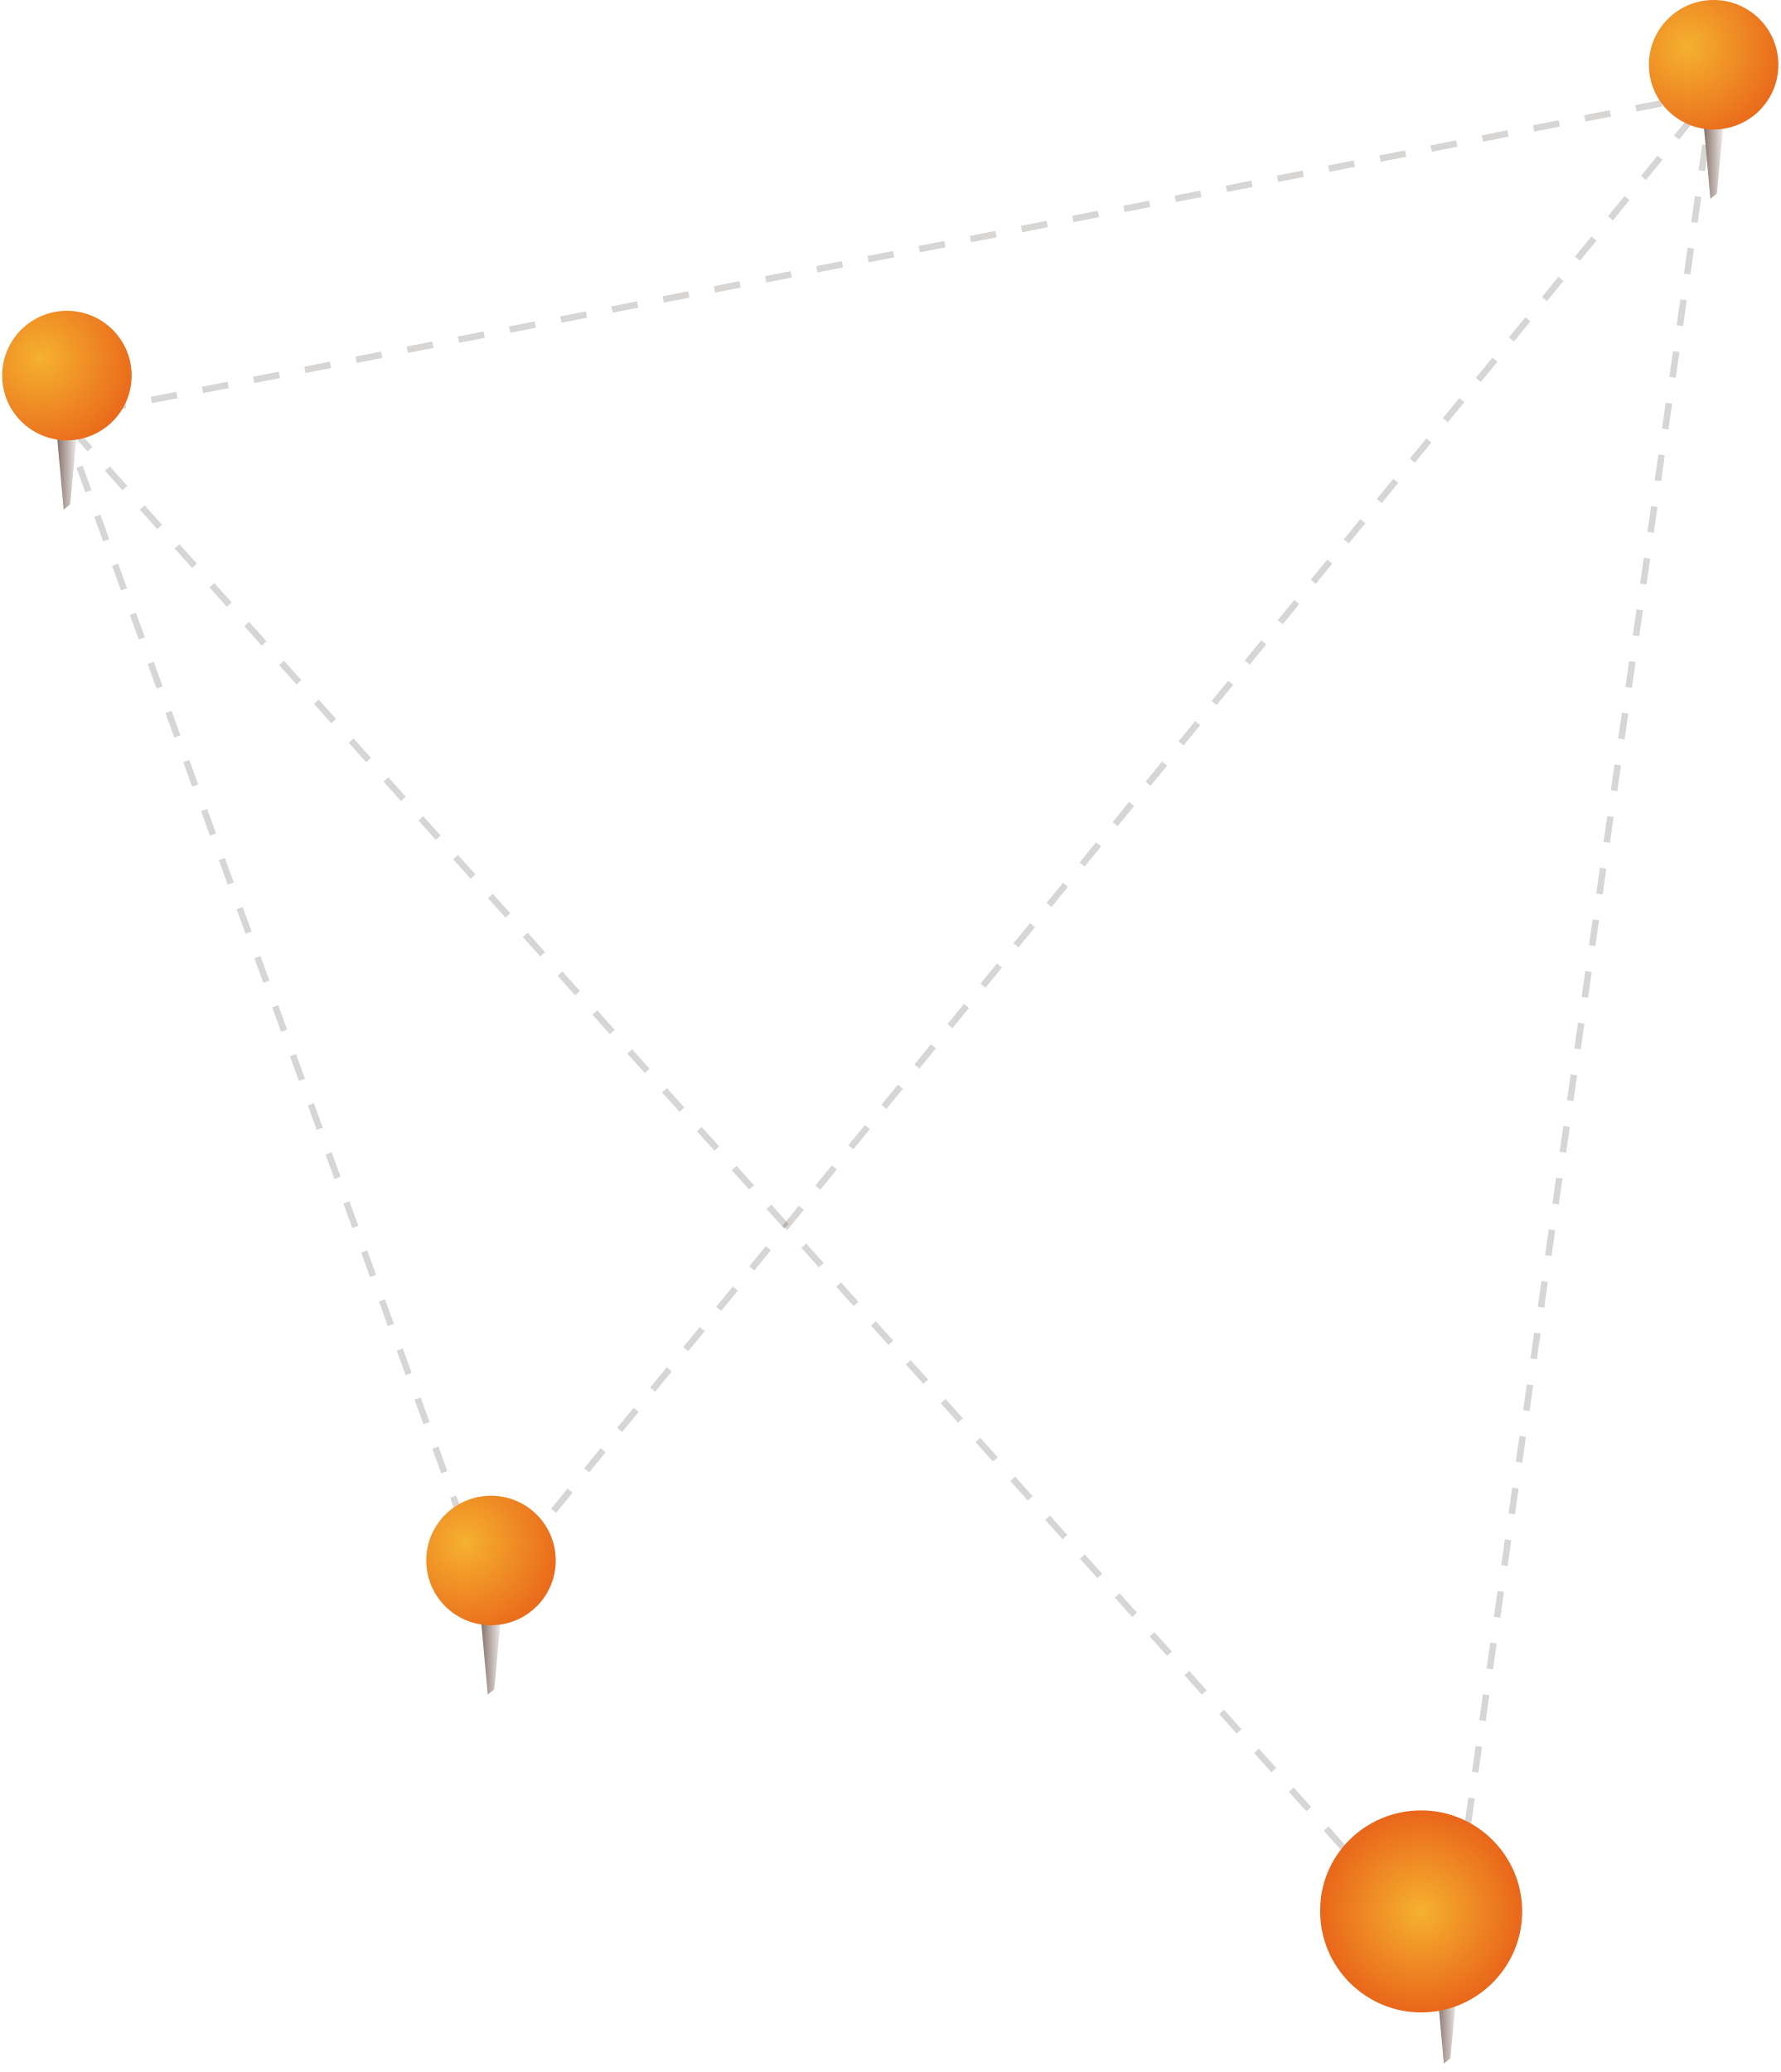
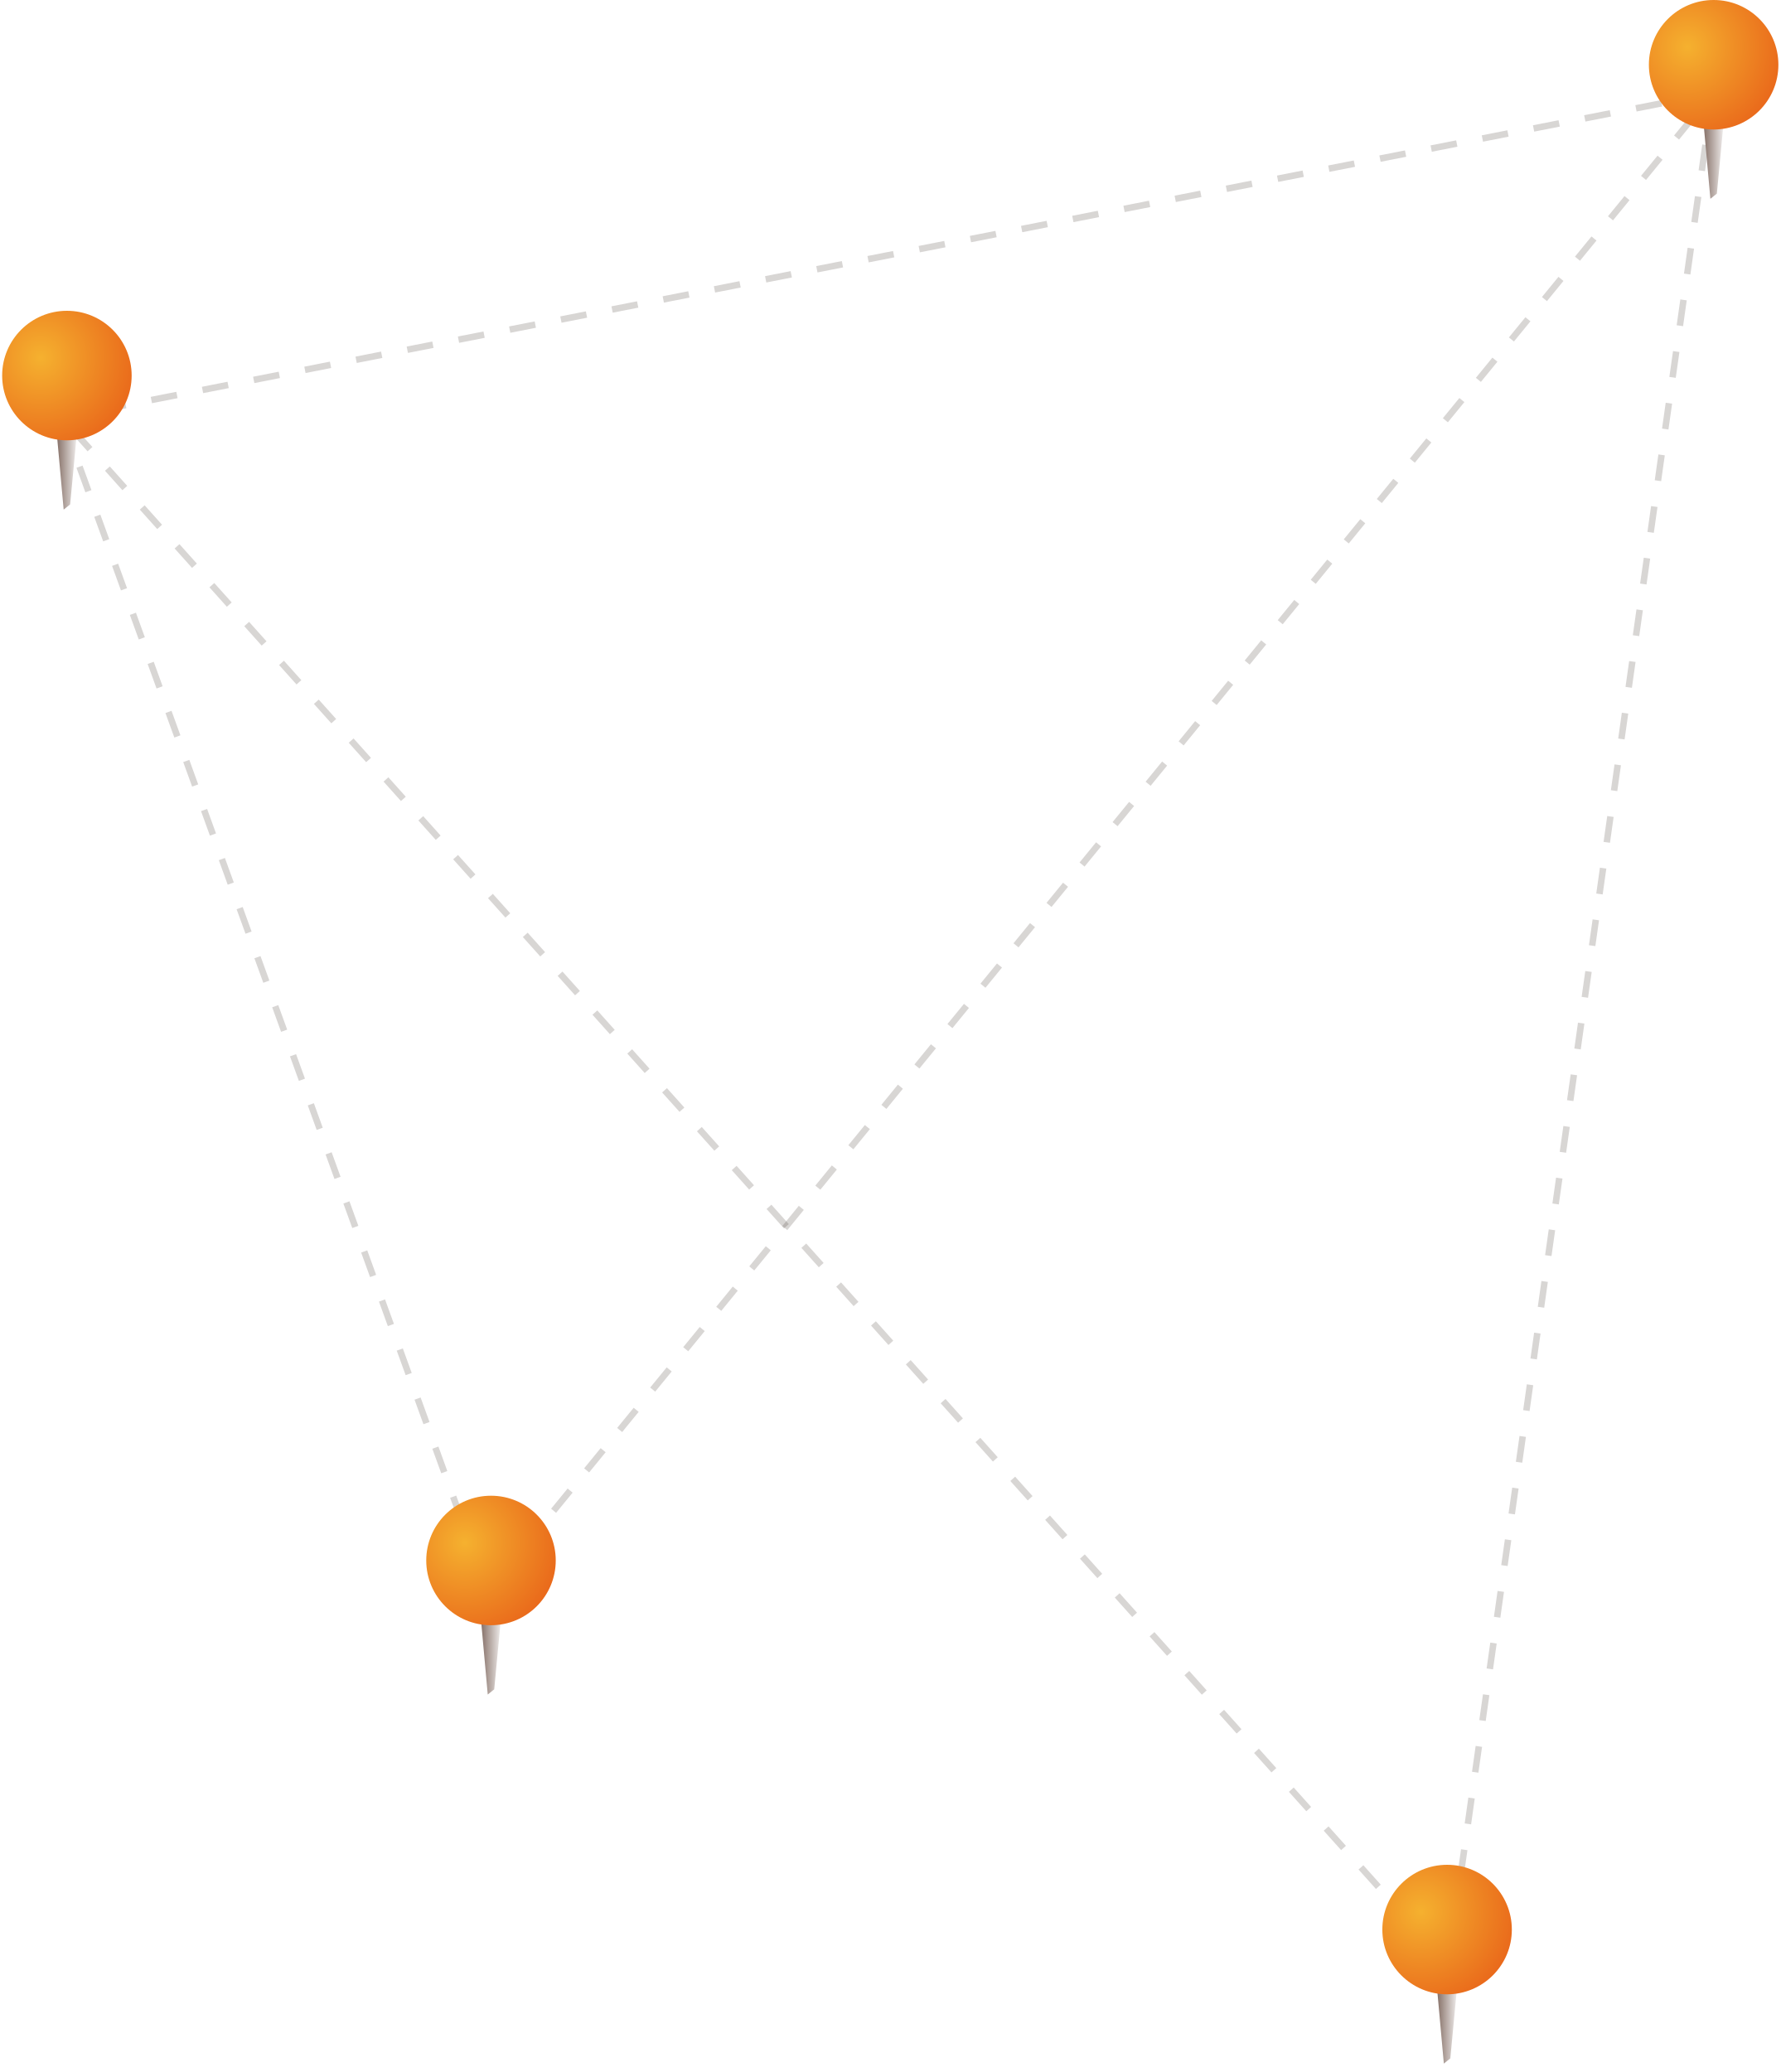
<svg xmlns="http://www.w3.org/2000/svg" xmlns:xlink="http://www.w3.org/1999/xlink" version="1.1" class="hide-for-large" id="Layer_2" x="0px" y="0px" width="275px" height="320px" viewBox="0 0 275 320" style="enable-background:new 0 0 275 320;" xml:space="preserve">
  <style type="text/css">
	.st0{opacity:0.2;fill:none;stroke:#3D302A;stroke-miterlimit:10;stroke-dasharray:4.029,4.029;enable-background:new    ;}
- 	.st11{fill:url(#SVGID_111_);}
+ 	.st11{fill:url(#SVGID_1111_);}
	.st12{clip-path:url(#SVGID_31_);fill:url(#SVGID_41_);}
	.st13{fill:url(#SVGID_51_);}
	.st14{clip-path:url(#SVGID_71_);fill:url(#SVGID_81_);}
	.st15{fill:url(#SVGID_91_);}
	.st16{clip-path:url(#SVGID_111_);fill:url(#SVGID_121_);}
	.st17{fill:url(#SVGID_131_);}
	.st18{clip-path:url(#SVGID_151_);fill:url(#SVGID_161_);}
</style>
  <path id="path-11_1_" class="st0 show-for-medium" d="M12.254,63.965L9.533,64.5" />
  <path id="path-12" class="st0 show-for-medium" d="M9.533,64.5l1.22,3.362" />
  <path id="path-13" class="st0 show-for-medium" d="M75.301,245.8l3.636-4.447" />
  <path id="path-14" class="st0 show-for-medium" d="M11.665,66.879L9.533,64.5" />
  <path id="path-15" class="st0 show-for-medium" d="M224.328,298.531l-0.689,4.869" />
  <path id="path-111_1_" class="st0 hide-for-medium" d="M264.533,14.4l-255,50.1" />
  <path id="path-112" class="st0 hide-for-medium" d="M9.533,64.5l65.809,181.4" />
  <path id="path-113" class="st0 hide-for-medium" d="M75.301,245.8L264.533,14.4" />
  <path id="path-114" class="st0 hide-for-medium" d="M223.639,303.4L9.533,64.5" />
  <path id="path-115" class="st0 hide-for-medium" d="M264.533,14.4l-40.894,289" />
  <g id="pin-101">
-     <linearGradient id="SVGID_111_" gradientUnits="userSpaceOnUse" x1="8.298" y1="-471.6" x2="12.34" y2="-471.6" gradientTransform="matrix(1 0 0 1 0 542)">
+     <linearGradient id="SVGID_1111_" gradientUnits="userSpaceOnUse" x1="8.298" y1="-471.6" x2="12.34" y2="-471.6" gradientTransform="matrix(1 0 0 1 0 542)">
      <stop offset="0" style="stop-color:#755C52" />
      <stop offset="1" style="stop-color:#FFFFFF" />
    </linearGradient>
    <path class="st11" d="M12.333,62.1h-4l1.5,16.6l1-0.8L12.333,62.1z" />
    <g>
      <g>
        <defs>
          <circle id="SVGID_21_" cx="10.333" cy="58" r="10" />
        </defs>
        <clipPath id="SVGID_31_">
          <use xlink:href="#SVGID_21_" style="overflow:visible;" />
        </clipPath>
        <radialGradient id="SVGID_41_" cx="6.292" cy="-486.76" r="15.625" gradientTransform="matrix(1 0 0 1 0 542)" gradientUnits="userSpaceOnUse">
          <stop offset="0" style="stop-color:#F5B12F" />
          <stop offset="1" style="stop-color:#E9661A" />
        </radialGradient>
        <path class="st12" d="M6.333,39.6c8.6,0,15.6,7,15.6,15.6s-7,15.6-15.6,15.6s-15.6-7-15.6-15.6     C-9.367,46.6-2.367,39.6,6.333,39.6z" />
      </g>
    </g>
  </g>
  <g id="pin-102">
    <linearGradient id="SVGID_51_" gradientUnits="userSpaceOnUse" x1="73.798" y1="-288.6" x2="77.84" y2="-288.6" gradientTransform="matrix(1 0 0 1 0 542)">
      <stop offset="0" style="stop-color:#755C52" />
      <stop offset="1" style="stop-color:#FFFFFF" />
    </linearGradient>
    <path class="st13" d="M77.833,245.1h-4l1.5,16.6l1-0.8L77.833,245.1z" />
    <g>
      <g>
        <defs>
          <circle id="SVGID_61_" cx="75.833" cy="241" r="10" />
        </defs>
        <clipPath id="SVGID_71_">
          <use xlink:href="#SVGID_61_" style="overflow:visible;" />
        </clipPath>
        <radialGradient id="SVGID_81_" cx="71.792" cy="-303.76" r="15.625" gradientTransform="matrix(1 0 0 1 0 542)" gradientUnits="userSpaceOnUse">
          <stop offset="0" style="stop-color:#F5B12F" />
          <stop offset="1" style="stop-color:#E9661A" />
        </radialGradient>
        <path class="st14" d="M71.833,222.6c8.6,0,15.6,7,15.6,15.6s-7,15.6-15.6,15.6     s-15.6-7-15.6-15.6C56.133,229.6,63.133,222.6,71.833,222.6z" />
      </g>
    </g>
  </g>
  <g id="pin-103">
    <linearGradient id="SVGID_91_" gradientUnits="userSpaceOnUse" x1="221.465" y1="-231.6" x2="225.507" y2="-231.6" gradientTransform="matrix(1 0 0 1 0 542)">
      <stop offset="0" style="stop-color:#755C52" />
      <stop offset="1" style="stop-color:#FFFFFF" />
    </linearGradient>
    <path class="st15" d="M225.5,302.1h-4l1.5,16.6l1-0.8L225.5,302.1z" />
    <g>
      <g>
        <defs>
          <circle id="SVGID_101_" cx="223.5" cy="298" r="10" />
        </defs>
        <clipPath id="SVGID_111_">
          <use xlink:href="#SVGID_101_" style="overflow:visible;" />
        </clipPath>
        <radialGradient id="SVGID_121_" cx="219.458" cy="-246.76" r="15.641" gradientTransform="matrix(1 0 0 1 0 542)" gradientUnits="userSpaceOnUse">
          <stop offset="0" style="stop-color:#F5B12F" />
          <stop offset="1" style="stop-color:#E9661A" />
        </radialGradient>
        <path class="st16" d="M219.5,279.6c8.6,0,15.6,7,15.6,15.6s-7,15.6-15.6,15.6     s-15.6-7-15.6-15.6C203.8,286.6,210.8,279.6,219.5,279.6z" />
      </g>
    </g>
  </g>
  <g id="pin-104">
    <linearGradient id="SVGID_131_" gradientUnits="userSpaceOnUse" x1="262.631" y1="-519.6" x2="266.673" y2="-519.6" gradientTransform="matrix(1 0 0 1 0 542)">
      <stop offset="0" style="stop-color:#755C52" />
      <stop offset="1" style="stop-color:#FFFFFF" />
    </linearGradient>
    <path class="st17" d="M266.667,14.1h-4l1.5,16.6l1-0.8L266.667,14.1z" />
    <g>
      <g>
        <defs>
          <circle id="SVGID_141_" cx="264.667" cy="10" r="10" />
        </defs>
        <clipPath id="SVGID_151_">
          <use xlink:href="#SVGID_141_" style="overflow:visible;" />
        </clipPath>
        <radialGradient id="SVGID_161_" cx="260.625" cy="-534.76" r="15.641" gradientTransform="matrix(1 0 0 1 0 542)" gradientUnits="userSpaceOnUse">
          <stop offset="0" style="stop-color:#F5B12F" />
          <stop offset="1" style="stop-color:#E9661A" />
        </radialGradient>
        <path class="st18" d="M260.667-8.4c8.6,0,15.6,7,15.6,15.6s-7,15.6-15.6,15.6     c-8.6,0-15.6-7-15.6-15.6C244.967-1.4,251.967-8.4,260.667-8.4z" />
      </g>
    </g>
  </g>
</svg>
